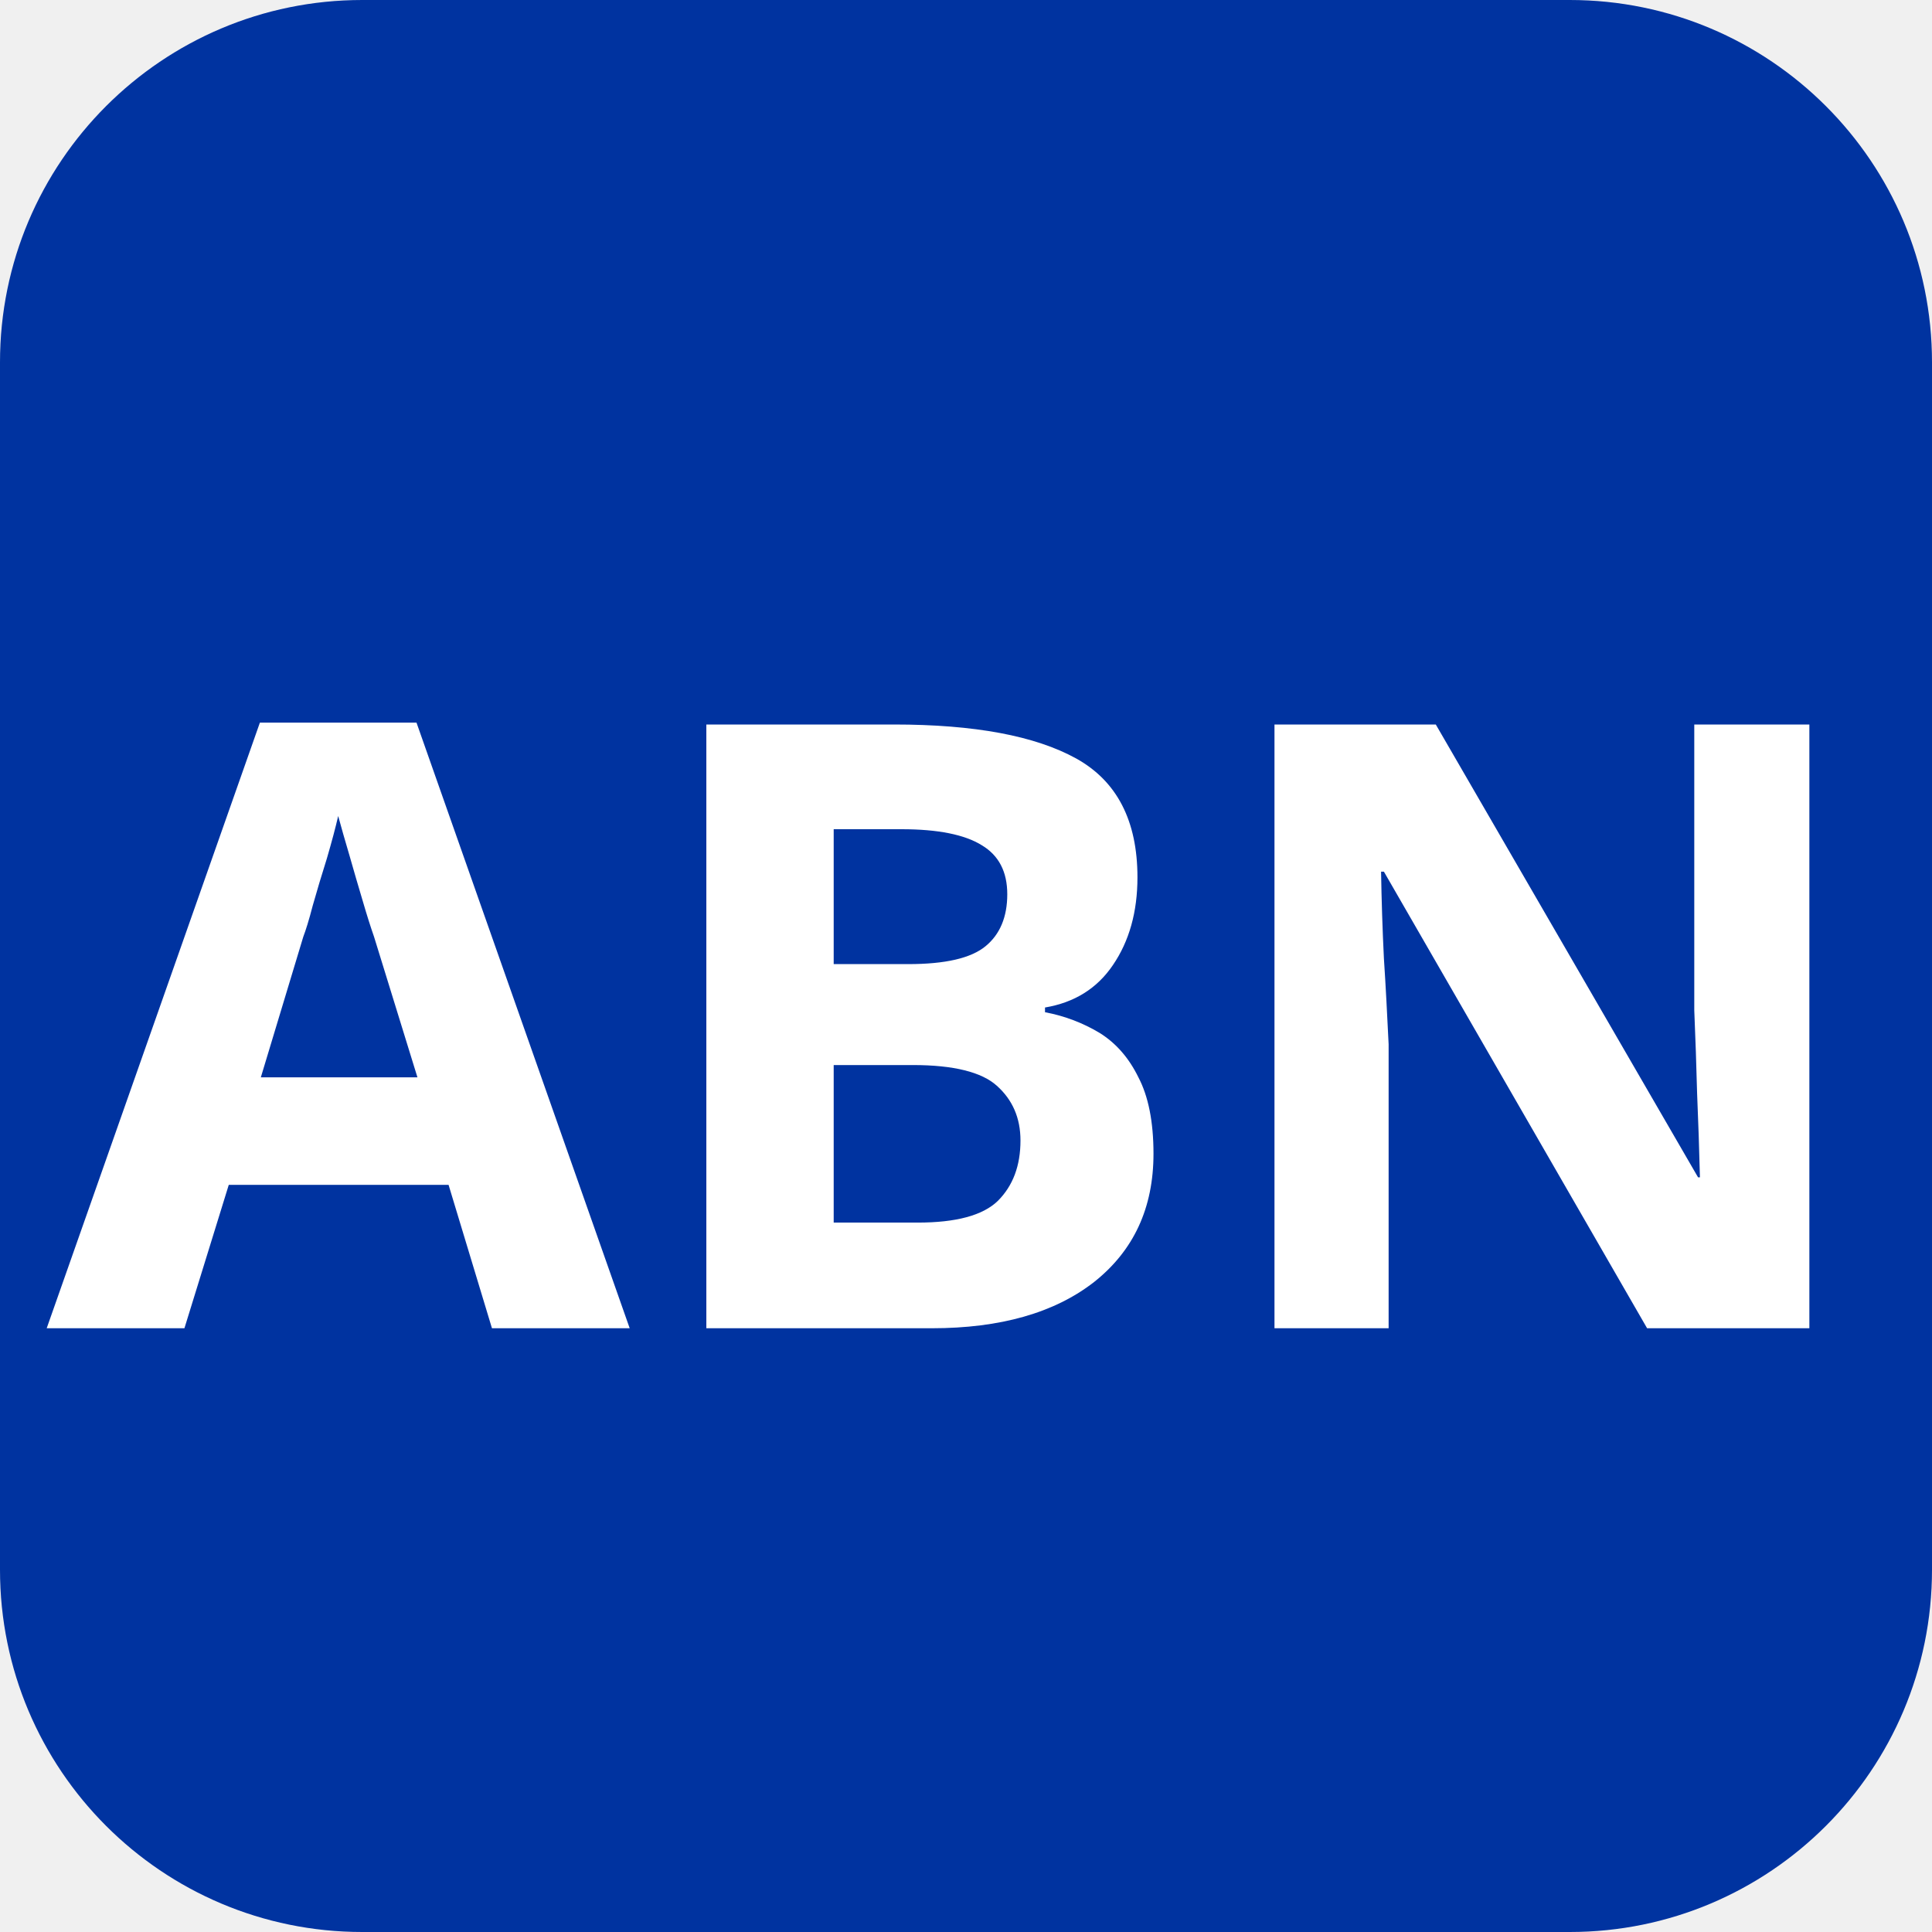
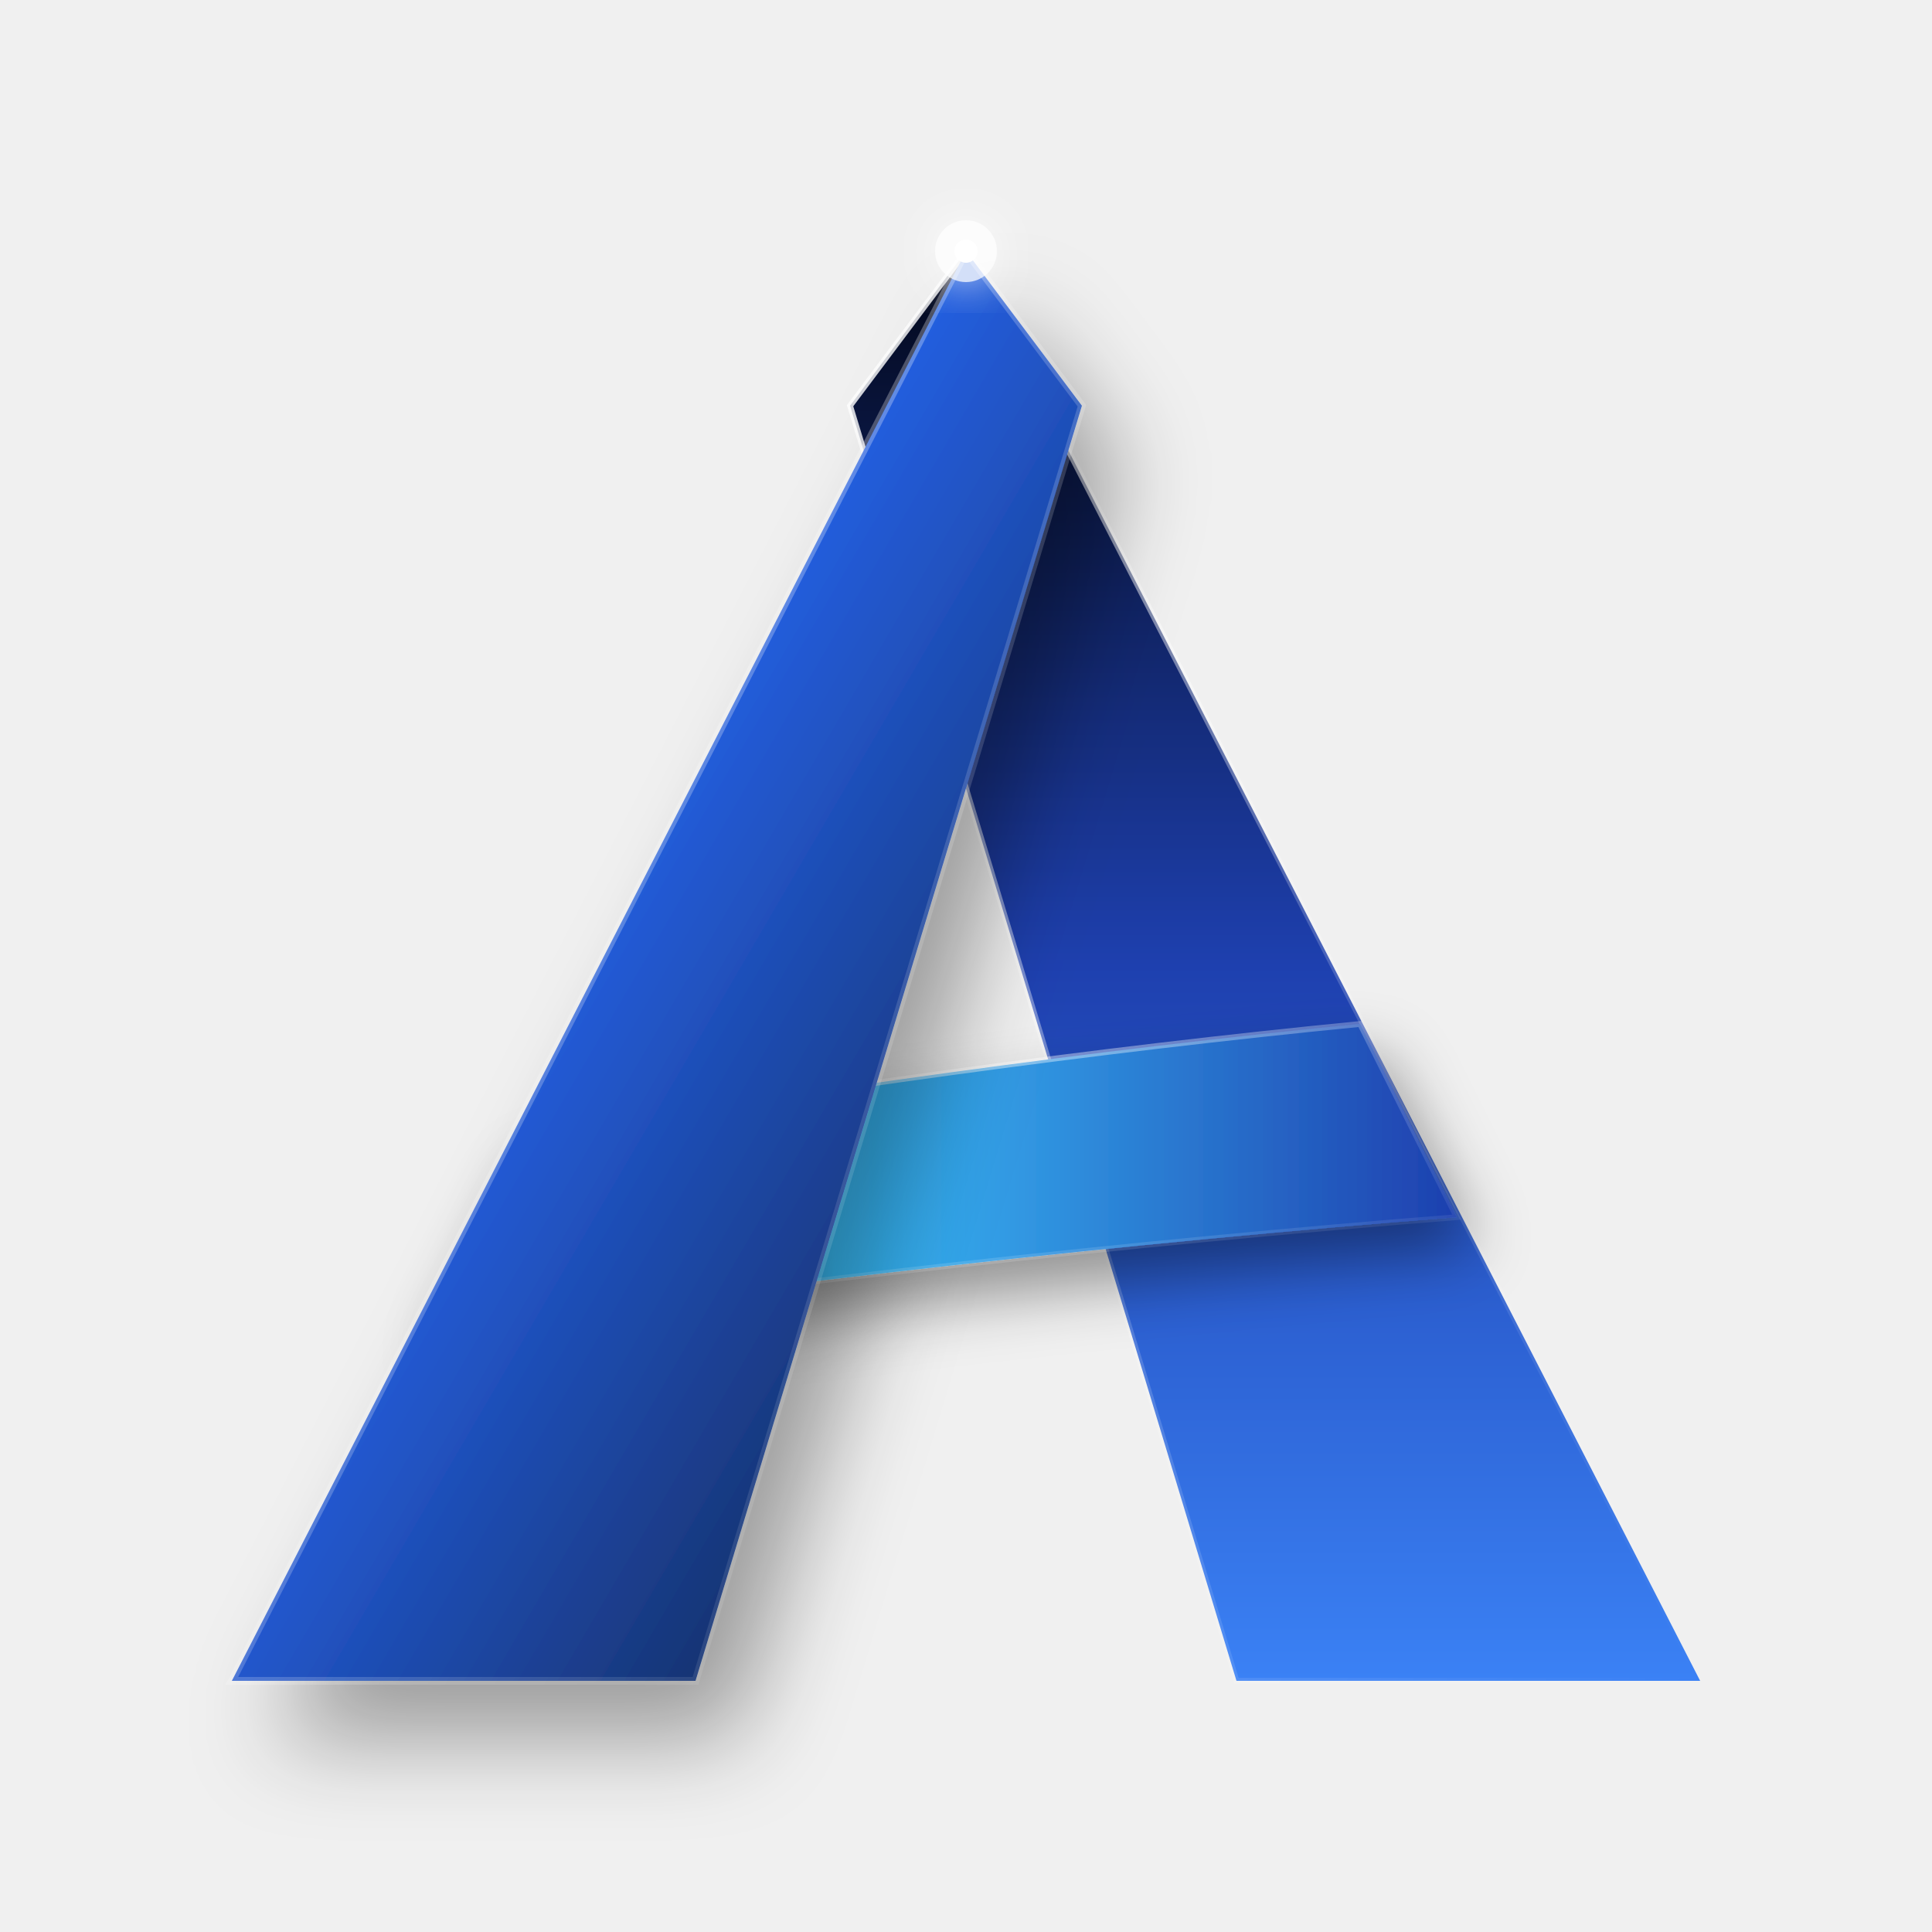
- <svg xmlns="http://www.w3.org/2000/svg" viewBox="0 0 32 32">
-   <rect width="32" height="32" rx="6" fill="#0033a0" />
-   <text x="16" y="22" text-anchor="middle" fill="white" font-family="system-ui, sans-serif" font-size="14" font-weight="bold">ABN</text>
+ <svg xmlns="http://www.w3.org/2000/svg" viewBox="0 0 500 500" width="100%" height="100%">
+   <defs>
+     <radialGradient id="bgGrad" cx="50%" cy="50%" r="70%">
+       <stop offset="0%" stop-color="#ffffff" />
+       <stop offset="100%" stop-color="#e2e8f0" />
+     </radialGradient>
+     <linearGradient id="gradRight" x1="0%" y1="0%" x2="0%" y2="100%">
+       <stop offset="0%" stop-color="#020617" />
+       <stop offset="50%" stop-color="#1e40af" />
+       <stop offset="100%" stop-color="#3b82f6" />
+     </linearGradient>
+     <linearGradient id="gradCross" x1="0%" y1="0%" x2="100%" y2="0%">
+       <stop offset="0%" stop-color="#020617" />
+       <stop offset="40%" stop-color="#38bdf8" />
+       <stop offset="100%" stop-color="#1e40af" />
+     </linearGradient>
+     <linearGradient id="gradLeft" x1="0%" y1="0%" x2="100%" y2="100%">
+       <stop offset="0%" stop-color="#7dd3fc" />
+       <stop offset="40%" stop-color="#2563eb" />
+       <stop offset="100%" stop-color="#0f172a" />
+     </linearGradient>
+     <linearGradient id="edgeHighlight" x1="0%" y1="0%" x2="100%" y2="100%">
+       <stop offset="0%" stop-color="#ffffff" stop-opacity="0.9" />
+       <stop offset="50%" stop-color="#ffffff" stop-opacity="0.2" />
+       <stop offset="100%" stop-color="#ffffff" stop-opacity="0.0" />
+     </linearGradient>
+     <filter id="shadowLeft" x="-30%" y="-30%" width="160%" height="160%">
+       <feDropShadow dx="10" dy="15" stdDeviation="12" flood-color="#000000" flood-opacity="0.35" />
+     </filter>
+     <filter id="shadowCross" x="-30%" y="-30%" width="160%" height="160%">
+       <feDropShadow dx="5" dy="8" stdDeviation="8" flood-color="#000000" flood-opacity="0.4" />
+     </filter>
+     <filter id="glow" x="-50%" y="-50%" width="200%" height="200%">
+       <feGaussianBlur stdDeviation="6" result="coloredBlur" />
+       <feMerge>
+         <feMergeNode in="coloredBlur" />
+         <feMergeNode in="SourceGraphic" />
+       </feMerge>
+     </filter>
+   </defs>
+   <rect width="100%" height="100%" fill="none" />
+   <g transform="translate(0, 15)">
+     <polygon points="250,50 220,90 320,420 440,420" fill="url(#gradRight)" />
+     <polygon points="250,50 220,90 320,420 440,420" fill="none" stroke="url(#edgeHighlight)" stroke-width="1.5" />
+     <path d="M 108,330 L 133,280 Q 250,260 352,250 L 377,300 Q 250,310 108,330 Z" fill="url(#gradCross)" filter="url(#shadowCross)" />
+     <path d="M 108,330 L 133,280 Q 250,260 352,250 L 377,300 Q 250,310 108,330 Z" fill="none" stroke="url(#edgeHighlight)" stroke-width="1.5" />
+     <polygon points="250,50 280,90 180,420 60,420" fill="url(#gradLeft)" filter="url(#shadowLeft)" />
+     <polygon points="250,50 280,90 180,420 60,420" fill="none" stroke="url(#edgeHighlight)" stroke-width="2" />
+     <circle cx="250" cy="50" r="8" fill="#ffffff" filter="url(#glow)" opacity="0.8" />
+     <circle cx="250" cy="50" r="3" fill="#ffffff" />
+   </g>
</svg>
